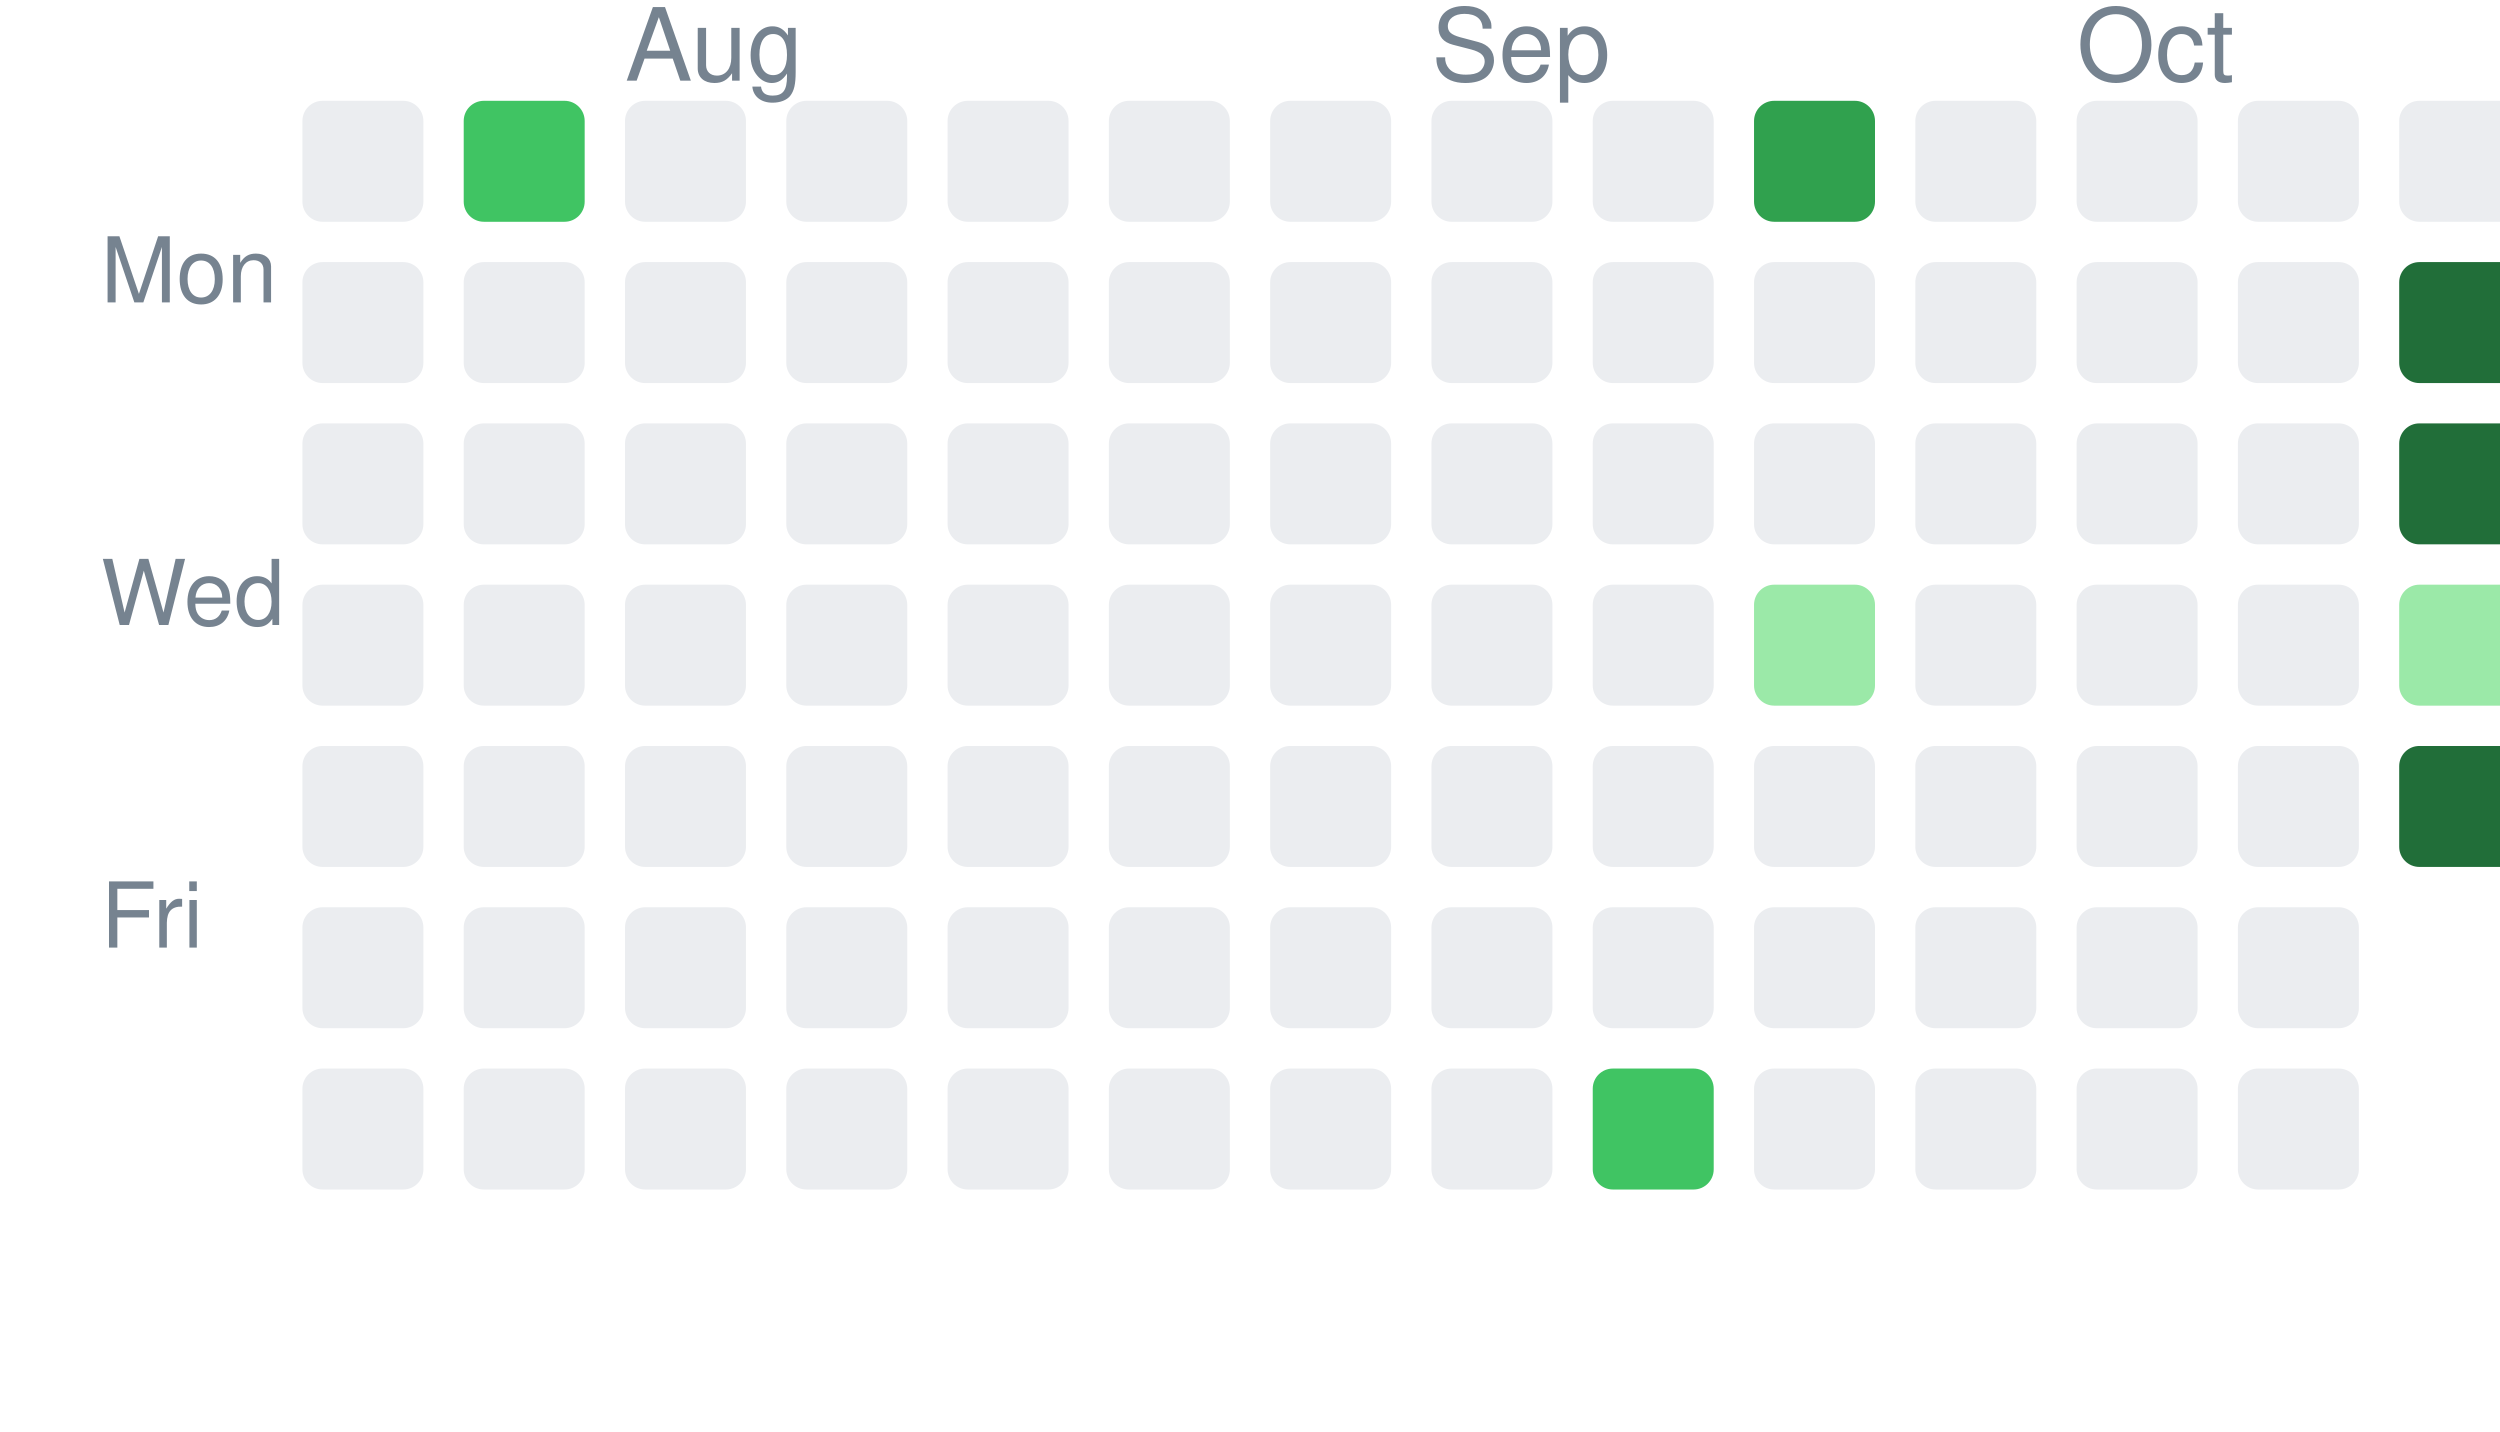
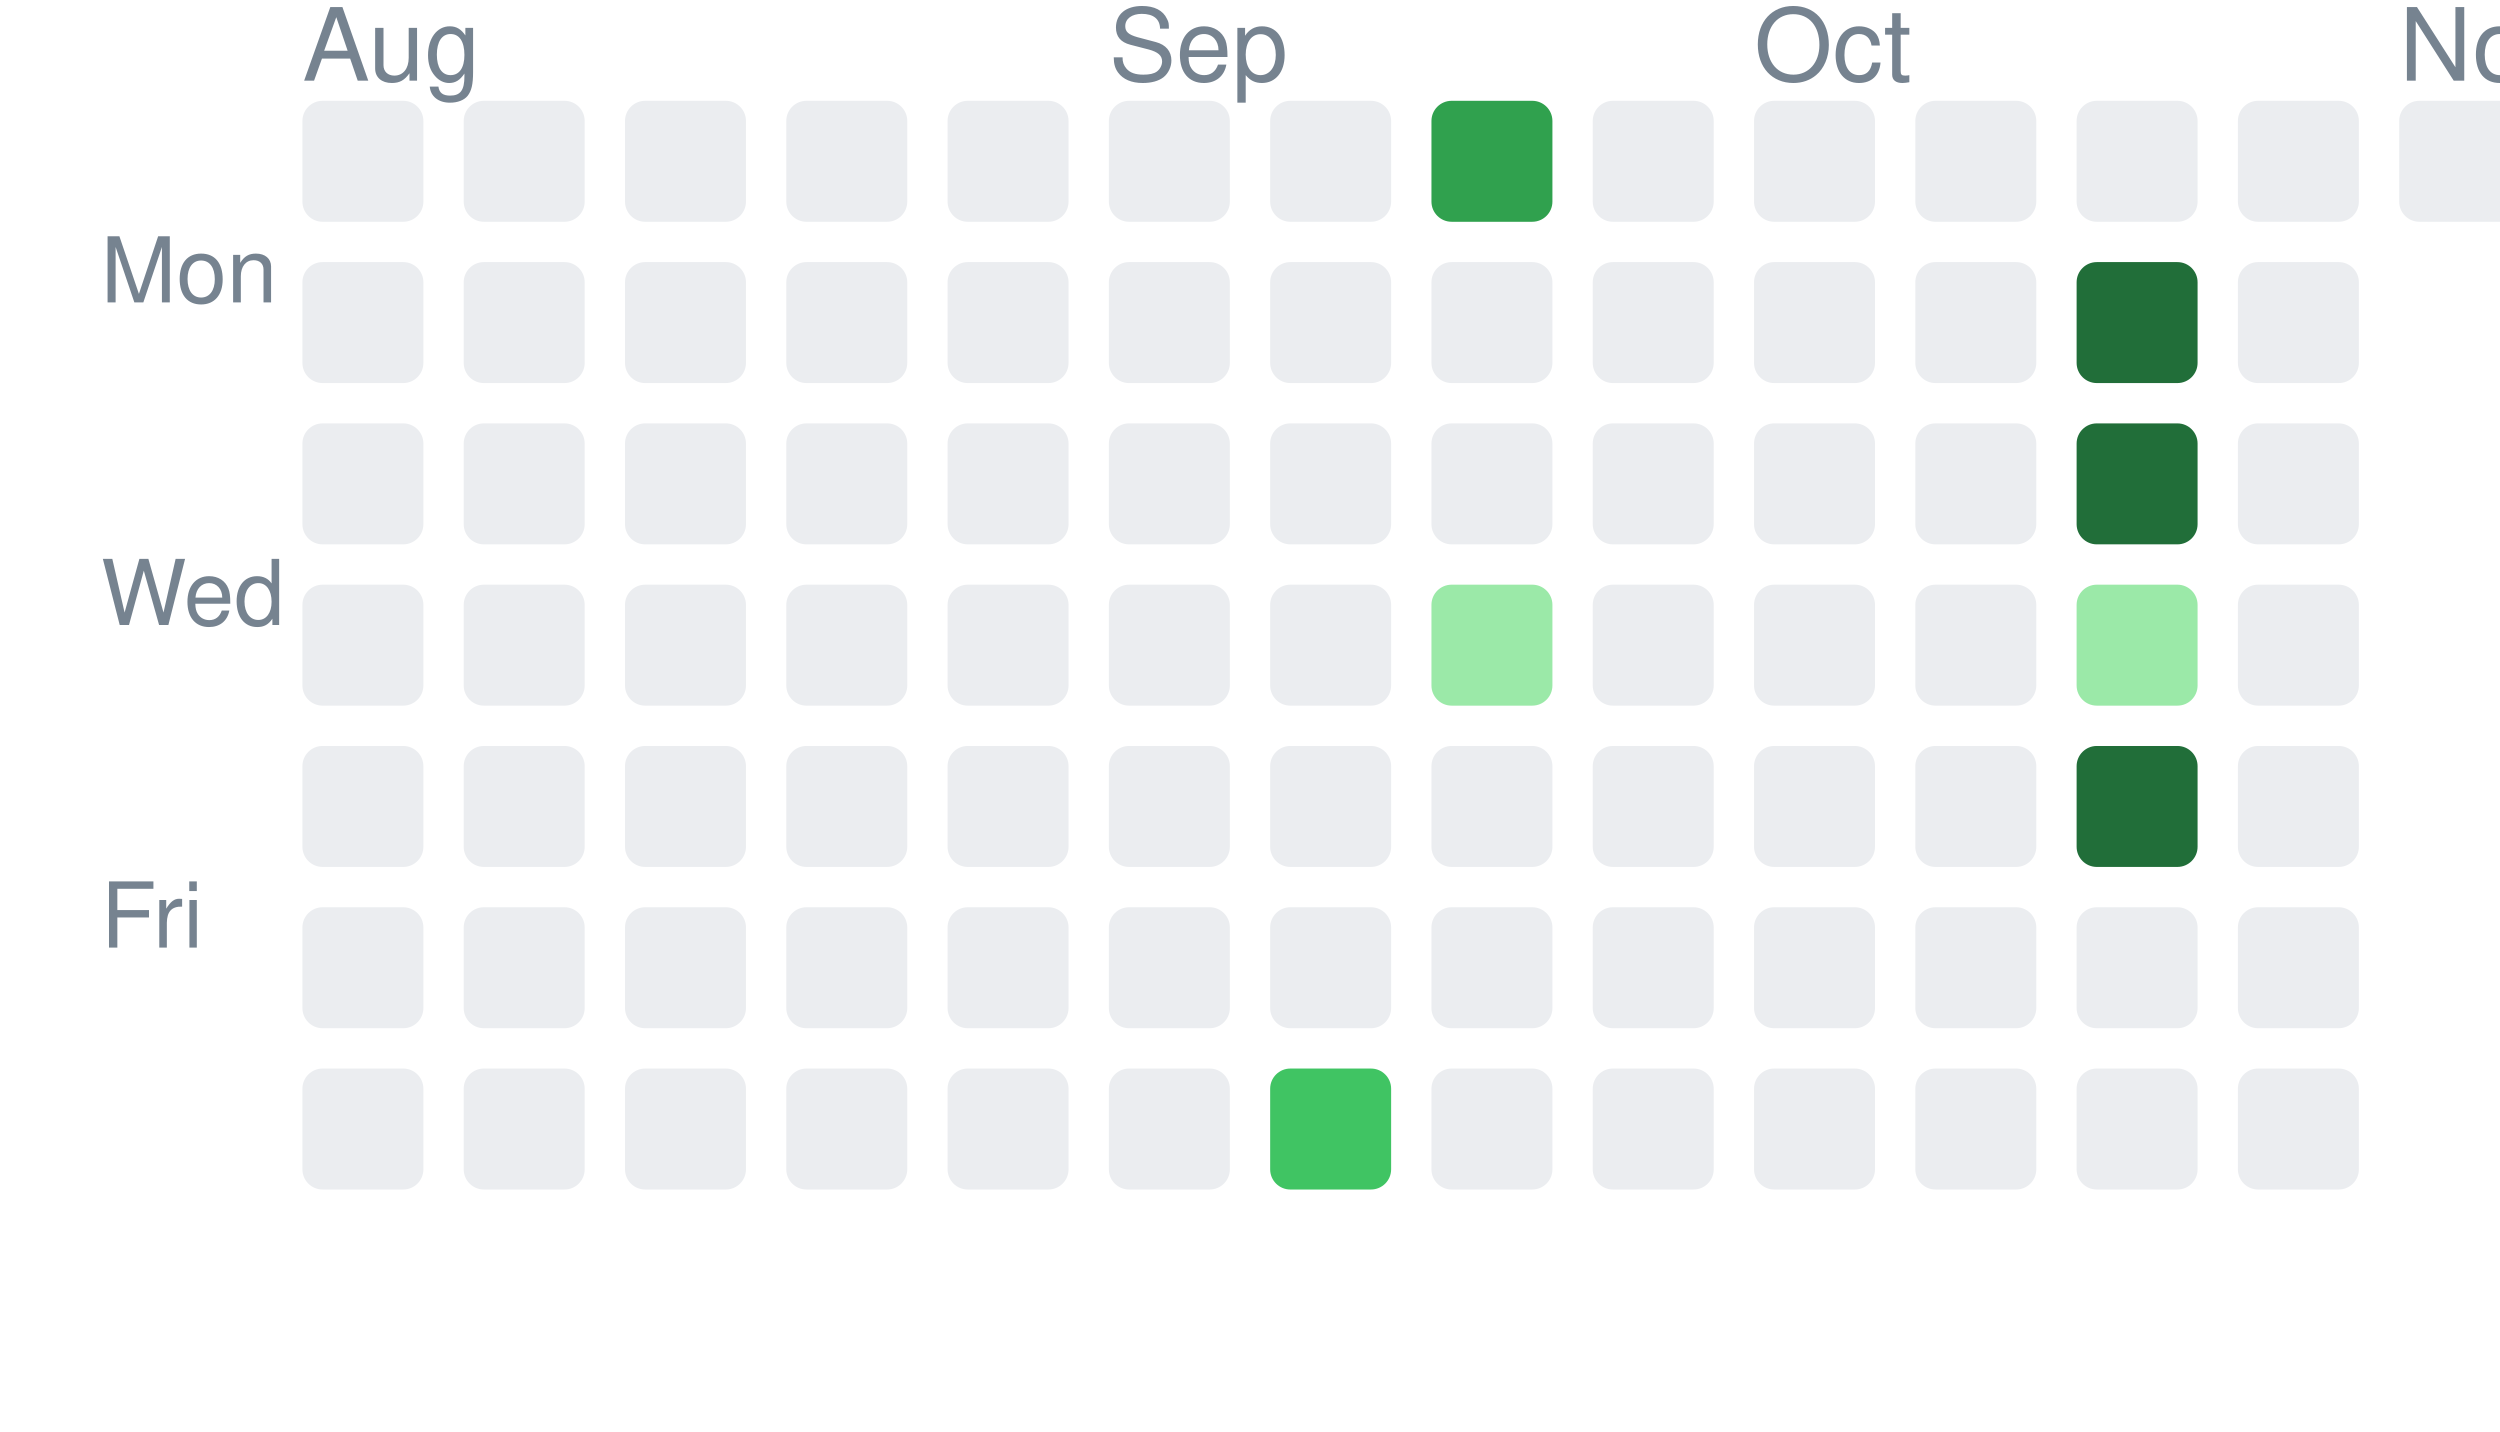
<svg xmlns="http://www.w3.org/2000/svg" width="248" height="142" style="font-family: -apple-system, BlinkMacSystemFont, Segoe UI, Helvetica, Arial, sans-serif, Apple Color Emoji, Segoe UI Emoji;">
  <style>
.month { font-size: 10px; fill: #768390; }
.wday { font-size: 9px; fill: #768390; }
</style>
  <text x="10" y="30" class="wday">Mon</text>
  <text x="10" y="62" class="wday">Wed</text>
  <text x="10" y="94" class="wday">Fri</text>
  <rect x="30" y="10" width="12" height="12" rx="2" ry="2" fill="#ebedf0" />
  <rect x="30" y="26" width="12" height="12" rx="2" ry="2" fill="#ebedf0" />
  <rect x="30" y="42" width="12" height="12" rx="2" ry="2" fill="#ebedf0" />
  <rect x="30" y="58" width="12" height="12" rx="2" ry="2" fill="#ebedf0" />
  <rect x="30" y="74" width="12" height="12" rx="2" ry="2" fill="#ebedf0" />
  <rect x="30" y="90" width="12" height="12" rx="2" ry="2" fill="#ebedf0" />
  <rect x="30" y="106" width="12" height="12" rx="2" ry="2" fill="#ebedf0" />
-   <rect x="46" y="10" width="12" height="12" rx="2" ry="2" fill="#40c463" />
+   <rect x="46" y="10" width="12" height="12" rx="2" ry="2" fill="#ebedf0" />
  <rect x="46" y="26" width="12" height="12" rx="2" ry="2" fill="#ebedf0" />
  <rect x="46" y="42" width="12" height="12" rx="2" ry="2" fill="#ebedf0" />
  <rect x="46" y="58" width="12" height="12" rx="2" ry="2" fill="#ebedf0" />
  <rect x="46" y="74" width="12" height="12" rx="2" ry="2" fill="#ebedf0" />
  <rect x="46" y="90" width="12" height="12" rx="2" ry="2" fill="#ebedf0" />
  <rect x="46" y="106" width="12" height="12" rx="2" ry="2" fill="#ebedf0" />
  <rect x="62" y="10" width="12" height="12" rx="2" ry="2" fill="#ebedf0" />
  <rect x="62" y="26" width="12" height="12" rx="2" ry="2" fill="#ebedf0" />
  <rect x="62" y="42" width="12" height="12" rx="2" ry="2" fill="#ebedf0" />
  <rect x="62" y="58" width="12" height="12" rx="2" ry="2" fill="#ebedf0" />
  <rect x="62" y="74" width="12" height="12" rx="2" ry="2" fill="#ebedf0" />
  <rect x="62" y="90" width="12" height="12" rx="2" ry="2" fill="#ebedf0" />
  <rect x="62" y="106" width="12" height="12" rx="2" ry="2" fill="#ebedf0" />
  <rect x="78" y="10" width="12" height="12" rx="2" ry="2" fill="#ebedf0" />
  <rect x="78" y="26" width="12" height="12" rx="2" ry="2" fill="#ebedf0" />
  <rect x="78" y="42" width="12" height="12" rx="2" ry="2" fill="#ebedf0" />
  <rect x="78" y="58" width="12" height="12" rx="2" ry="2" fill="#ebedf0" />
  <rect x="78" y="74" width="12" height="12" rx="2" ry="2" fill="#ebedf0" />
  <rect x="78" y="90" width="12" height="12" rx="2" ry="2" fill="#ebedf0" />
  <rect x="78" y="106" width="12" height="12" rx="2" ry="2" fill="#ebedf0" />
  <rect x="94" y="10" width="12" height="12" rx="2" ry="2" fill="#ebedf0" />
  <rect x="94" y="26" width="12" height="12" rx="2" ry="2" fill="#ebedf0" />
  <rect x="94" y="42" width="12" height="12" rx="2" ry="2" fill="#ebedf0" />
  <rect x="94" y="58" width="12" height="12" rx="2" ry="2" fill="#ebedf0" />
  <rect x="94" y="74" width="12" height="12" rx="2" ry="2" fill="#ebedf0" />
  <rect x="94" y="90" width="12" height="12" rx="2" ry="2" fill="#ebedf0" />
  <rect x="94" y="106" width="12" height="12" rx="2" ry="2" fill="#ebedf0" />
  <rect x="110" y="10" width="12" height="12" rx="2" ry="2" fill="#ebedf0" />
  <rect x="110" y="26" width="12" height="12" rx="2" ry="2" fill="#ebedf0" />
  <rect x="110" y="42" width="12" height="12" rx="2" ry="2" fill="#ebedf0" />
  <rect x="110" y="58" width="12" height="12" rx="2" ry="2" fill="#ebedf0" />
  <rect x="110" y="74" width="12" height="12" rx="2" ry="2" fill="#ebedf0" />
  <rect x="110" y="90" width="12" height="12" rx="2" ry="2" fill="#ebedf0" />
  <rect x="110" y="106" width="12" height="12" rx="2" ry="2" fill="#ebedf0" />
  <rect x="126" y="10" width="12" height="12" rx="2" ry="2" fill="#ebedf0" />
  <rect x="126" y="26" width="12" height="12" rx="2" ry="2" fill="#ebedf0" />
  <rect x="126" y="42" width="12" height="12" rx="2" ry="2" fill="#ebedf0" />
  <rect x="126" y="58" width="12" height="12" rx="2" ry="2" fill="#ebedf0" />
  <rect x="126" y="74" width="12" height="12" rx="2" ry="2" fill="#ebedf0" />
  <rect x="126" y="90" width="12" height="12" rx="2" ry="2" fill="#ebedf0" />
-   <rect x="126" y="106" width="12" height="12" rx="2" ry="2" fill="#ebedf0" />
-   <rect x="142" y="10" width="12" height="12" rx="2" ry="2" fill="#ebedf0" />
+   <rect x="126" y="106" width="12" height="12" rx="2" ry="2" fill="#40c463" />
+   <rect x="142" y="10" width="12" height="12" rx="2" ry="2" fill="#30a14e" />
  <rect x="142" y="26" width="12" height="12" rx="2" ry="2" fill="#ebedf0" />
  <rect x="142" y="42" width="12" height="12" rx="2" ry="2" fill="#ebedf0" />
-   <rect x="142" y="58" width="12" height="12" rx="2" ry="2" fill="#ebedf0" />
+   <rect x="142" y="58" width="12" height="12" rx="2" ry="2" fill="#9be9a8" />
  <rect x="142" y="74" width="12" height="12" rx="2" ry="2" fill="#ebedf0" />
  <rect x="142" y="90" width="12" height="12" rx="2" ry="2" fill="#ebedf0" />
  <rect x="142" y="106" width="12" height="12" rx="2" ry="2" fill="#ebedf0" />
  <rect x="158" y="10" width="12" height="12" rx="2" ry="2" fill="#ebedf0" />
  <rect x="158" y="26" width="12" height="12" rx="2" ry="2" fill="#ebedf0" />
  <rect x="158" y="42" width="12" height="12" rx="2" ry="2" fill="#ebedf0" />
  <rect x="158" y="58" width="12" height="12" rx="2" ry="2" fill="#ebedf0" />
  <rect x="158" y="74" width="12" height="12" rx="2" ry="2" fill="#ebedf0" />
  <rect x="158" y="90" width="12" height="12" rx="2" ry="2" fill="#ebedf0" />
-   <rect x="158" y="106" width="12" height="12" rx="2" ry="2" fill="#40c463" />
-   <rect x="174" y="10" width="12" height="12" rx="2" ry="2" fill="#30a14e" />
+   <rect x="158" y="106" width="12" height="12" rx="2" ry="2" fill="#ebedf0" />
+   <rect x="174" y="10" width="12" height="12" rx="2" ry="2" fill="#ebedf0" />
  <rect x="174" y="26" width="12" height="12" rx="2" ry="2" fill="#ebedf0" />
  <rect x="174" y="42" width="12" height="12" rx="2" ry="2" fill="#ebedf0" />
-   <rect x="174" y="58" width="12" height="12" rx="2" ry="2" fill="#9be9a8" />
+   <rect x="174" y="58" width="12" height="12" rx="2" ry="2" fill="#ebedf0" />
  <rect x="174" y="74" width="12" height="12" rx="2" ry="2" fill="#ebedf0" />
  <rect x="174" y="90" width="12" height="12" rx="2" ry="2" fill="#ebedf0" />
  <rect x="174" y="106" width="12" height="12" rx="2" ry="2" fill="#ebedf0" />
  <rect x="190" y="10" width="12" height="12" rx="2" ry="2" fill="#ebedf0" />
  <rect x="190" y="26" width="12" height="12" rx="2" ry="2" fill="#ebedf0" />
  <rect x="190" y="42" width="12" height="12" rx="2" ry="2" fill="#ebedf0" />
  <rect x="190" y="58" width="12" height="12" rx="2" ry="2" fill="#ebedf0" />
  <rect x="190" y="74" width="12" height="12" rx="2" ry="2" fill="#ebedf0" />
  <rect x="190" y="90" width="12" height="12" rx="2" ry="2" fill="#ebedf0" />
  <rect x="190" y="106" width="12" height="12" rx="2" ry="2" fill="#ebedf0" />
  <rect x="206" y="10" width="12" height="12" rx="2" ry="2" fill="#ebedf0" />
-   <rect x="206" y="26" width="12" height="12" rx="2" ry="2" fill="#ebedf0" />
-   <rect x="206" y="42" width="12" height="12" rx="2" ry="2" fill="#ebedf0" />
-   <rect x="206" y="58" width="12" height="12" rx="2" ry="2" fill="#ebedf0" />
-   <rect x="206" y="74" width="12" height="12" rx="2" ry="2" fill="#ebedf0" />
+   <rect x="206" y="26" width="12" height="12" rx="2" ry="2" fill="#216e39" />
+   <rect x="206" y="42" width="12" height="12" rx="2" ry="2" fill="#216e39" />
+   <rect x="206" y="58" width="12" height="12" rx="2" ry="2" fill="#9be9a8" />
+   <rect x="206" y="74" width="12" height="12" rx="2" ry="2" fill="#216e39" />
  <rect x="206" y="90" width="12" height="12" rx="2" ry="2" fill="#ebedf0" />
  <rect x="206" y="106" width="12" height="12" rx="2" ry="2" fill="#ebedf0" />
  <rect x="222" y="10" width="12" height="12" rx="2" ry="2" fill="#ebedf0" />
  <rect x="222" y="26" width="12" height="12" rx="2" ry="2" fill="#ebedf0" />
  <rect x="222" y="42" width="12" height="12" rx="2" ry="2" fill="#ebedf0" />
  <rect x="222" y="58" width="12" height="12" rx="2" ry="2" fill="#ebedf0" />
  <rect x="222" y="74" width="12" height="12" rx="2" ry="2" fill="#ebedf0" />
  <rect x="222" y="90" width="12" height="12" rx="2" ry="2" fill="#ebedf0" />
  <rect x="222" y="106" width="12" height="12" rx="2" ry="2" fill="#ebedf0" />
  <rect x="238" y="10" width="12" height="12" rx="2" ry="2" fill="#ebedf0" />
-   <rect x="238" y="26" width="12" height="12" rx="2" ry="2" fill="#216e39" />
-   <rect x="238" y="42" width="12" height="12" rx="2" ry="2" fill="#216e39" />
-   <rect x="238" y="58" width="12" height="12" rx="2" ry="2" fill="#9be9a8" />
-   <rect x="238" y="74" width="12" height="12" rx="2" ry="2" fill="#216e39" />
-   <text x="62" y="8" class="month">Aug</text>
-   <text x="142" y="8" class="month">Sep</text>
-   <text x="206" y="8" class="month">Oct</text>
+   <text x="30" y="8" class="month">Aug</text>
+   <text x="110" y="8" class="month">Sep</text>
+   <text x="174" y="8" class="month">Oct</text>
+   <text x="238" y="8" class="month">Nov</text>
</svg>
